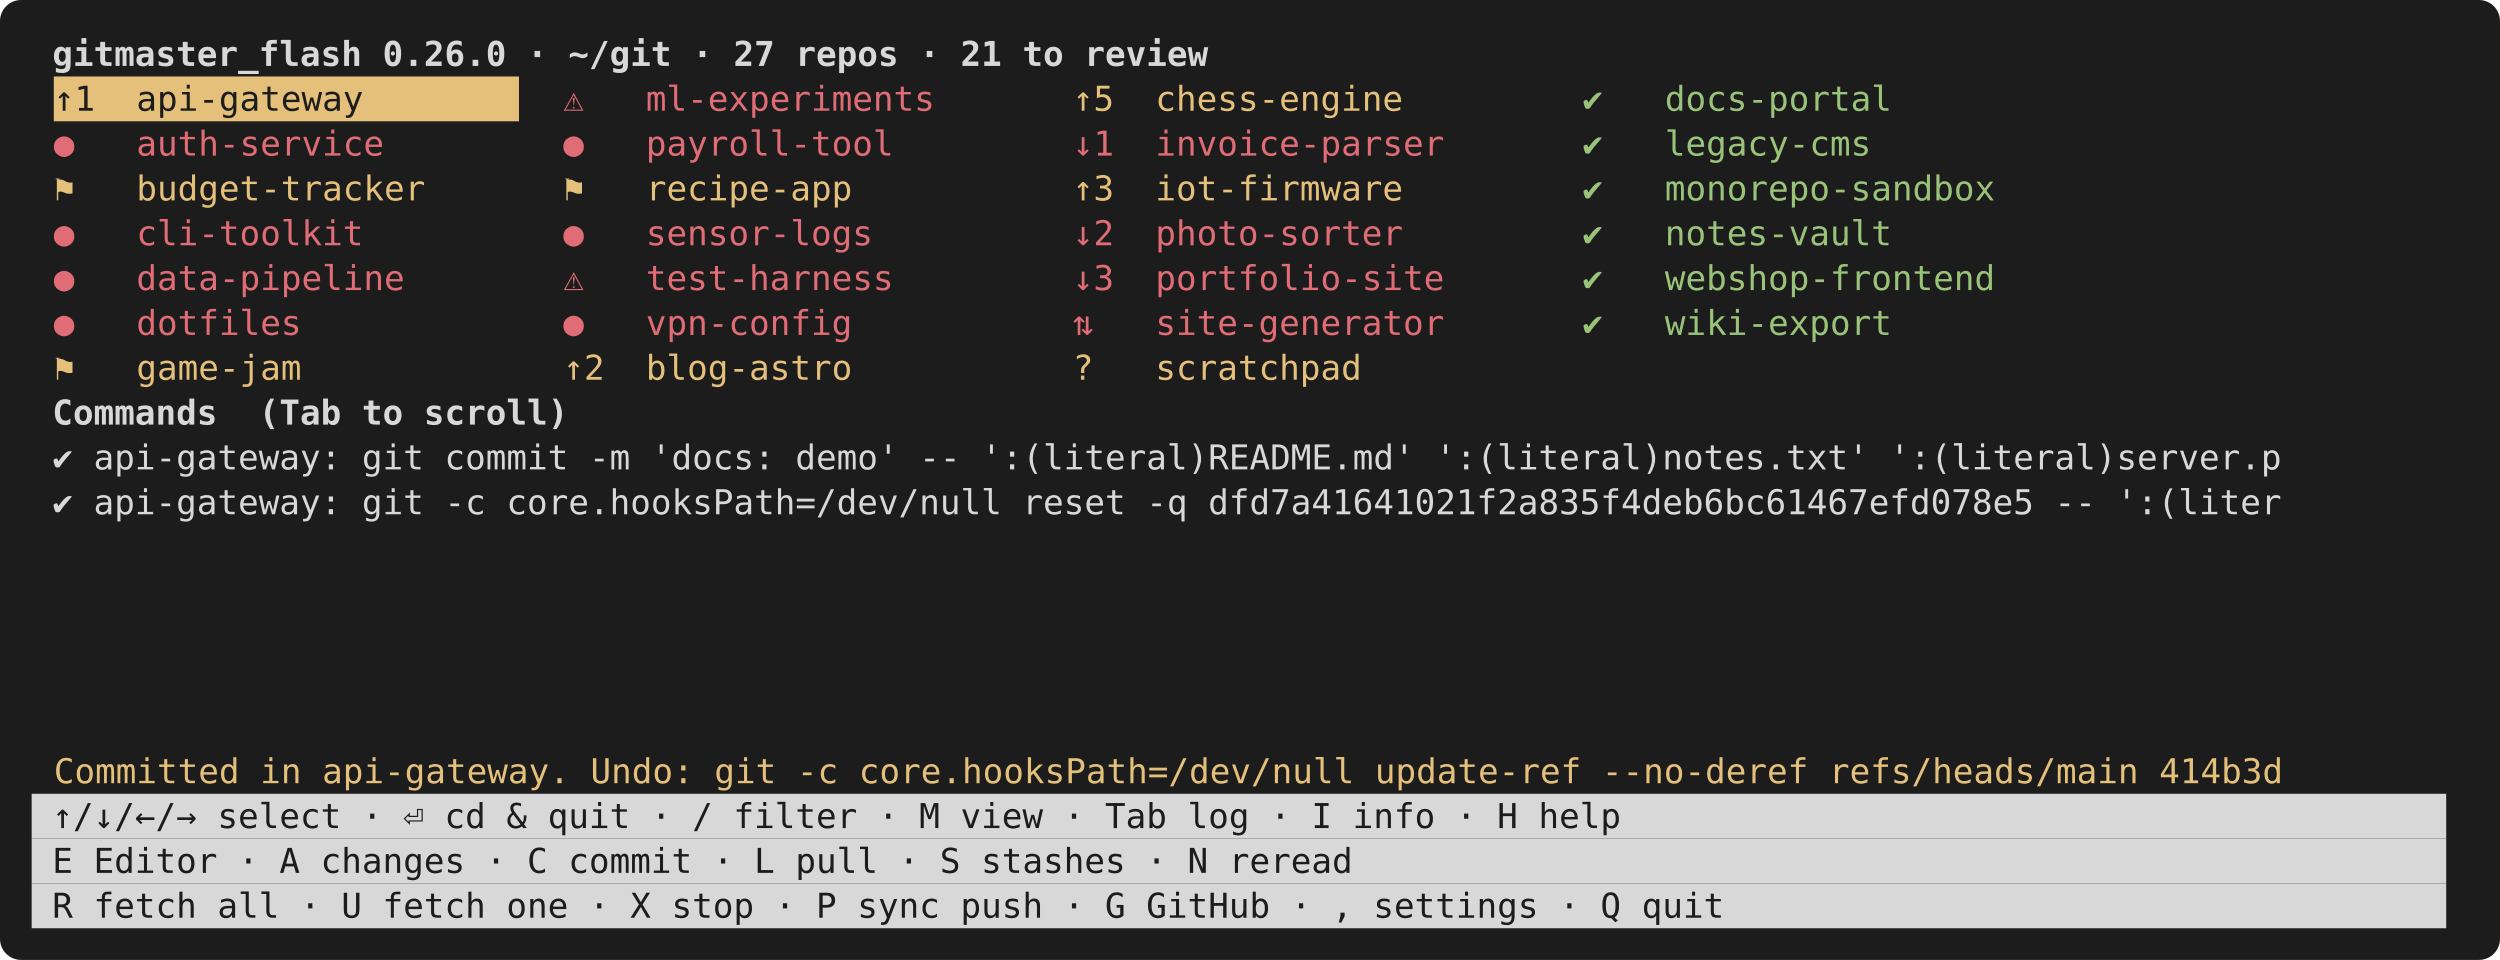
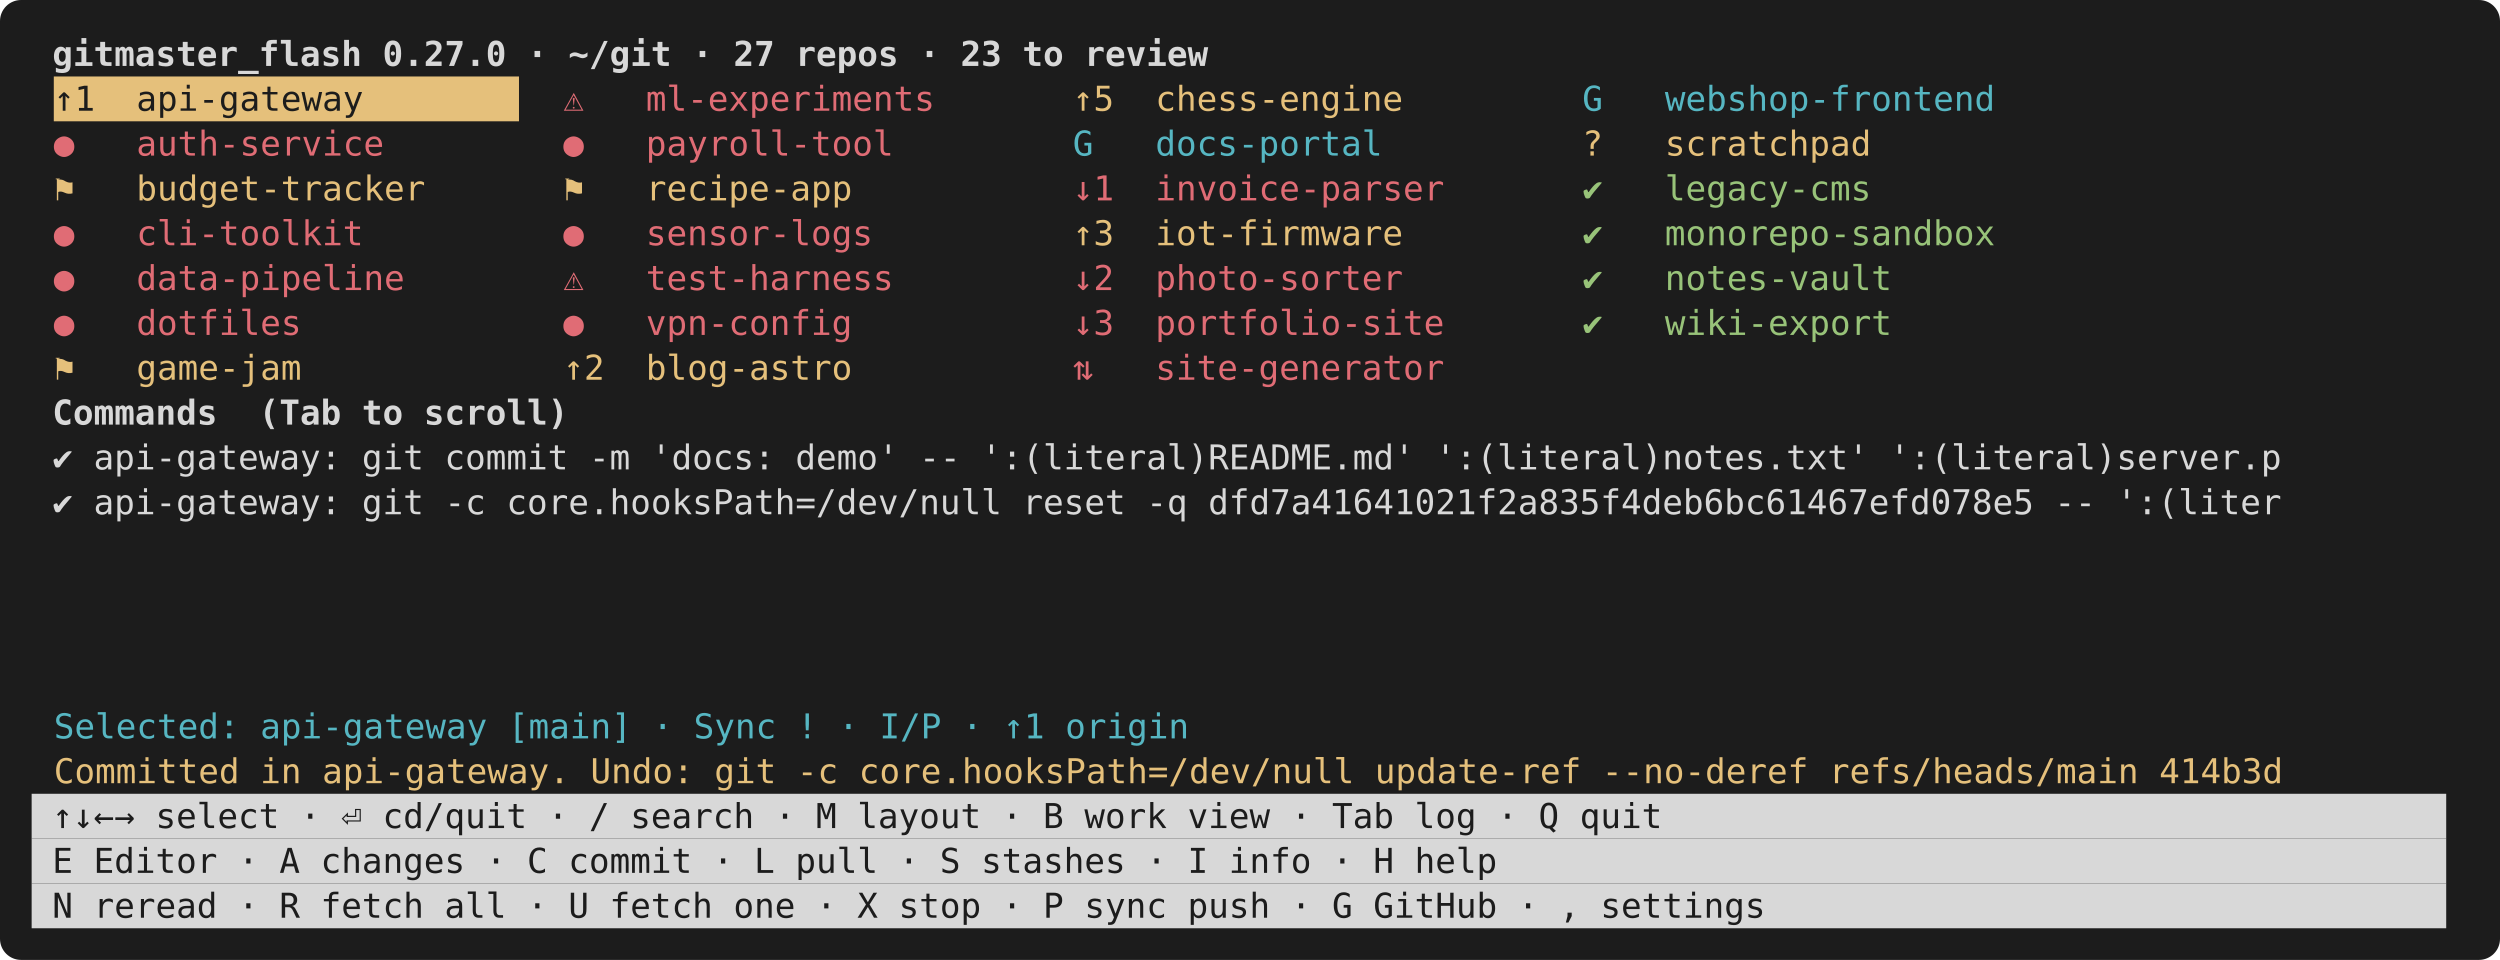
<svg xmlns="http://www.w3.org/2000/svg" viewBox="0 0 948 364" width="948" height="364" font-family="ui-monospace,SFMono-Regular,Menlo,Consolas,monospace" font-size="13">
  <rect width="948" height="364" rx="8" fill="#1c1c1c" />
-   <text x="12.0" y="25.0" fill="#d8d8d8" font-weight="bold" xml:space="preserve"> gitmaster_flash 0.26.0 · ~/git · 27 repos · 21 to review                                                    </text>
+   <text x="12.0" y="25.0" fill="#d8d8d8" font-weight="bold" xml:space="preserve"> gitmaster_flash 0.27.0 · ~/git · 27 repos · 23 to review                                                    </text>
  <rect x="20.4" y="29.0" width="176.4" height="17.0" fill="#e5c07b" />
  <text x="20.4" y="42.0" fill="#1c1c1c" xml:space="preserve">↑1  api-gateway      </text>
  <text x="213.6" y="42.0" fill="#e06c75" xml:space="preserve">⚠   ml-experiments   </text>
  <text x="406.8" y="42.0" fill="#e5c07b" xml:space="preserve">↑5  chess-engine     </text>
-   <text x="600.0" y="42.0" fill="#98c379" xml:space="preserve">✔   docs-portal      </text>
+   <text x="600.0" y="42.0" fill="#56b6c2" xml:space="preserve">G   webshop-frontend </text>
  <text x="20.4" y="59.0" fill="#e06c75" xml:space="preserve">●   auth-service     </text>
  <text x="213.6" y="59.0" fill="#e06c75" xml:space="preserve">●   payroll-tool     </text>
-   <text x="406.8" y="59.0" fill="#e06c75" xml:space="preserve">↓1  invoice-parser   </text>
-   <text x="600.0" y="59.0" fill="#98c379" xml:space="preserve">✔   legacy-cms       </text>
+   <text x="406.8" y="59.0" fill="#56b6c2" xml:space="preserve">G   docs-portal      </text>
+   <text x="600.0" y="59.0" fill="#e5c07b" xml:space="preserve">?   scratchpad       </text>
  <text x="20.4" y="76.0" fill="#e5c07b" xml:space="preserve">⚑   budget-tracker   </text>
  <text x="213.6" y="76.0" fill="#e5c07b" xml:space="preserve">⚑   recipe-app       </text>
-   <text x="406.8" y="76.0" fill="#e5c07b" xml:space="preserve">↑3  iot-firmware     </text>
-   <text x="600.0" y="76.0" fill="#98c379" xml:space="preserve">✔   monorepo-sandbox </text>
+   <text x="406.8" y="76.0" fill="#e06c75" xml:space="preserve">↓1  invoice-parser   </text>
+   <text x="600.0" y="76.0" fill="#98c379" xml:space="preserve">✔   legacy-cms       </text>
  <text x="20.4" y="93.0" fill="#e06c75" xml:space="preserve">●   cli-toolkit      </text>
  <text x="213.6" y="93.0" fill="#e06c75" xml:space="preserve">●   sensor-logs      </text>
-   <text x="406.8" y="93.0" fill="#e06c75" xml:space="preserve">↓2  photo-sorter     </text>
-   <text x="600.0" y="93.0" fill="#98c379" xml:space="preserve">✔   notes-vault      </text>
+   <text x="406.8" y="93.0" fill="#e5c07b" xml:space="preserve">↑3  iot-firmware     </text>
+   <text x="600.0" y="93.0" fill="#98c379" xml:space="preserve">✔   monorepo-sandbox </text>
  <text x="20.4" y="110.0" fill="#e06c75" xml:space="preserve">●   data-pipeline    </text>
  <text x="213.6" y="110.0" fill="#e06c75" xml:space="preserve">⚠   test-harness     </text>
-   <text x="406.8" y="110.0" fill="#e06c75" xml:space="preserve">↓3  portfolio-site   </text>
-   <text x="600.0" y="110.0" fill="#98c379" xml:space="preserve">✔   webshop-frontend </text>
+   <text x="406.8" y="110.0" fill="#e06c75" xml:space="preserve">↓2  photo-sorter     </text>
+   <text x="600.0" y="110.0" fill="#98c379" xml:space="preserve">✔   notes-vault      </text>
  <text x="20.4" y="127.0" fill="#e06c75" xml:space="preserve">●   dotfiles         </text>
  <text x="213.6" y="127.0" fill="#e06c75" xml:space="preserve">●   vpn-config       </text>
-   <text x="406.8" y="127.0" fill="#e06c75" xml:space="preserve">⇅   site-generator   </text>
+   <text x="406.8" y="127.0" fill="#e06c75" xml:space="preserve">↓3  portfolio-site   </text>
  <text x="600.0" y="127.0" fill="#98c379" xml:space="preserve">✔   wiki-export      </text>
  <text x="20.4" y="144.0" fill="#e5c07b" xml:space="preserve">⚑   game-jam         </text>
  <text x="213.6" y="144.0" fill="#e5c07b" xml:space="preserve">↑2  blog-astro       </text>
-   <text x="406.8" y="144.0" fill="#e5c07b" xml:space="preserve">?   scratchpad       </text>
+   <text x="406.8" y="144.0" fill="#e06c75" xml:space="preserve">⇅   site-generator   </text>
  <text x="12.0" y="161.0" fill="#d8d8d8" font-weight="bold" xml:space="preserve"> Commands  (Tab to scroll)</text>
  <text x="12.0" y="178.0" fill="#d8d8d8" xml:space="preserve"> ✔ api-gateway: git commit -m 'docs: demo' -- ':(literal)README.md' ':(literal)notes.txt' ':(literal)server.p </text>
  <text x="12.0" y="195.0" fill="#d8d8d8" xml:space="preserve"> ✔ api-gateway: git -c core.hooksPath=/dev/null reset -q dfd7a41641021f2a835f4deb6bc61467efd078e5 -- ':(liter </text>
+   <text x="20.4" y="280.0" fill="#56b6c2" xml:space="preserve">Selected: api-gateway [main] · Sync ! · I/P · ↑1 origin</text>
  <text x="20.4" y="297.0" fill="#e5c07b" xml:space="preserve">Committed in api-gateway. Undo: git -c core.hooksPath=/dev/null update-ref --no-deref refs/heads/main 414b3d</text>
  <rect x="12.0" y="301.0" width="915.6" height="17.0" fill="#d8d8d8" />
-   <text x="12.0" y="314.0" fill="#1c1c1c" xml:space="preserve"> ↑/↓/←/→ select · ⏎ cd &amp; quit · / filter · M view · Tab log · I info · H help                                </text>
+   <text x="12.0" y="314.0" fill="#1c1c1c" xml:space="preserve"> ↑↓←→ select · ⏎ cd/quit · / search · M layout · B work view · Tab log · Q quit                              </text>
  <rect x="12.0" y="318.0" width="915.6" height="17.0" fill="#d8d8d8" />
-   <text x="12.0" y="331.0" fill="#1c1c1c" xml:space="preserve"> E Editor · A changes · C commit · L pull · S stashes · N reread                                             </text>
+   <text x="12.0" y="331.0" fill="#1c1c1c" xml:space="preserve"> E Editor · A changes · C commit · L pull · S stashes · I info · H help                                      </text>
  <rect x="12.0" y="335.0" width="915.6" height="17.0" fill="#d8d8d8" />
-   <text x="12.0" y="348.0" fill="#1c1c1c" xml:space="preserve"> R fetch all · U fetch one · X stop · P sync push · G GitHub · , settings · Q quit                           </text>
+   <text x="12.0" y="348.0" fill="#1c1c1c" xml:space="preserve"> N reread · R fetch all · U fetch one · X stop · P sync push · G GitHub · , settings                         </text>
</svg>
